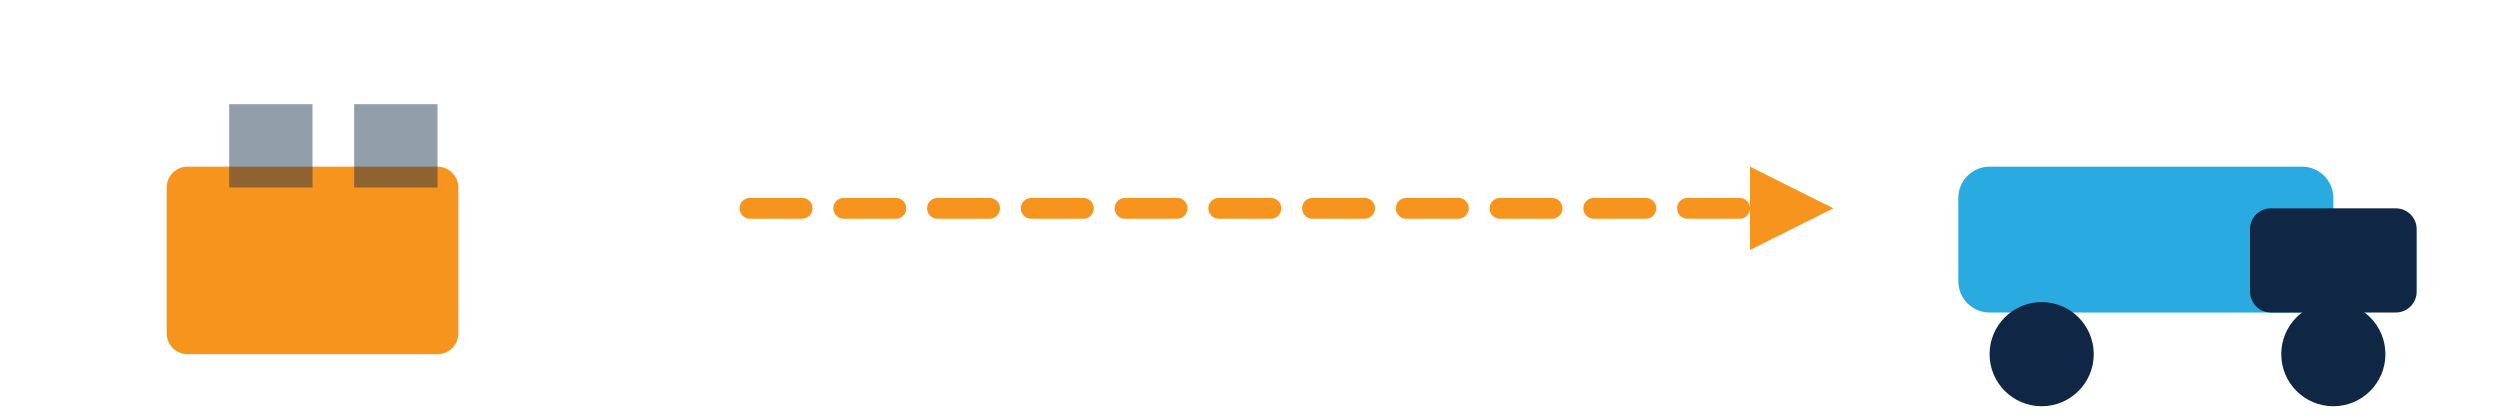
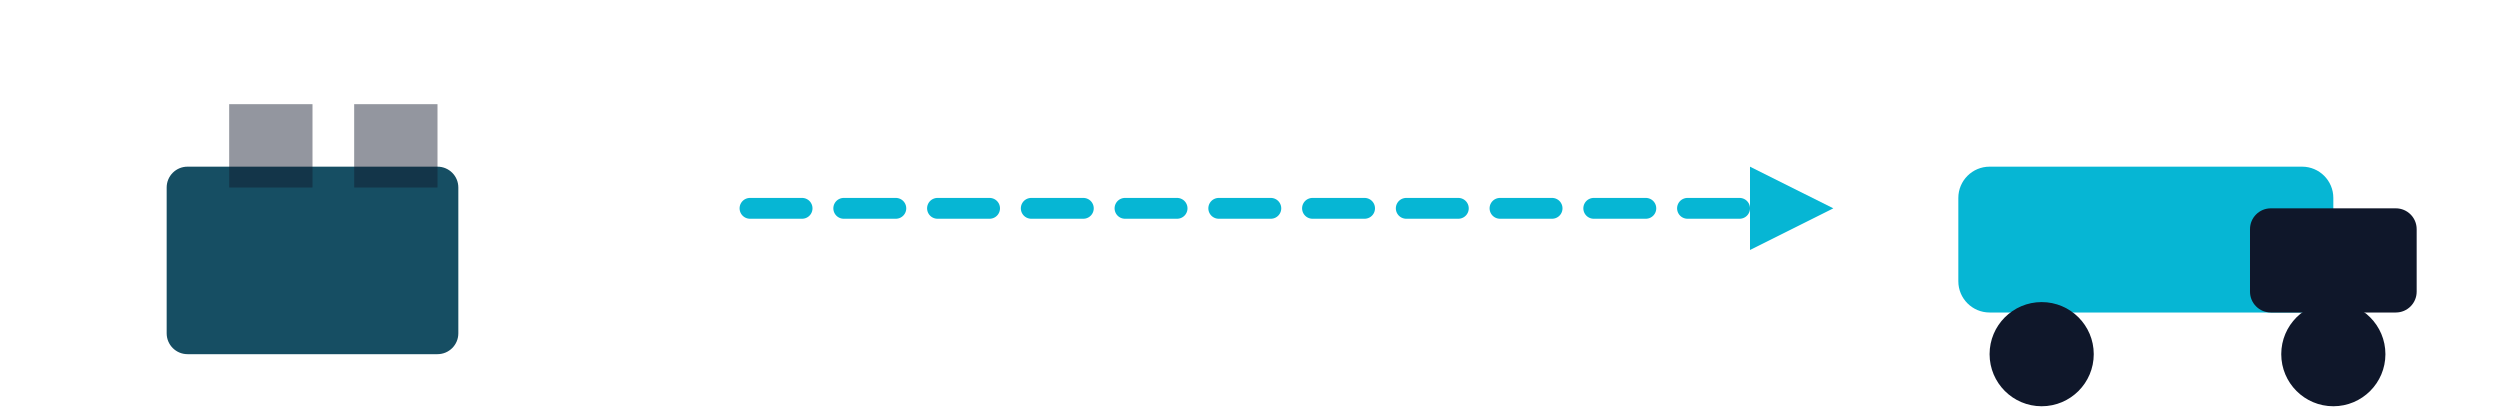
<svg xmlns="http://www.w3.org/2000/svg" viewBox="0 0 240 40" fill="none" aria-hidden="true">
-   <path d="M72 20 H168" stroke="#F7941D" stroke-width="2" stroke-dasharray="5 4" stroke-linecap="round" />
-   <polygon points="168,16 176,20 168,24" fill="#F7941D" />
+   <path d="M72 20 H168" stroke="#06B6D4" stroke-width="2" stroke-dasharray="5 4" stroke-linecap="round" />
+   <polygon points="168,16 176,20 168,24" fill="#06B6D4" />
  <g transform="translate(12 6)">
-     <rect x="4" y="10" width="28" height="18" rx="2" fill="#F7941D" />
-     <rect x="10" y="4" width="8" height="8" fill="#0F2744" opacity="0.45" />
-     <rect x="22" y="4" width="8" height="8" fill="#0F2744" opacity="0.45" />
+     <rect x="4" y="10" width="28" height="18" rx="2" fill="#164E63" />
+     <rect x="10" y="4" width="8" height="8" fill="#0F172A" opacity="0.45" />
+     <rect x="22" y="4" width="8" height="8" fill="#0F172A" opacity="0.45" />
  </g>
  <g transform="translate(188 8)">
-     <rect x="0" y="8" width="36" height="14" rx="3" fill="#29ABE2" />
-     <rect x="28" y="12" width="16" height="10" rx="2" fill="#0F2744" />
-     <circle cx="8" cy="26" r="5" fill="#0F2744" />
-     <circle cx="36" cy="26" r="5" fill="#0F2744" />
+     <rect x="0" y="8" width="36" height="14" rx="3" fill="#06B6D4" />
+     <rect x="28" y="12" width="16" height="10" rx="2" fill="#0F172A" />
+     <circle cx="8" cy="26" r="5" fill="#0F172A" />
+     <circle cx="36" cy="26" r="5" fill="#0F172A" />
  </g>
</svg>
